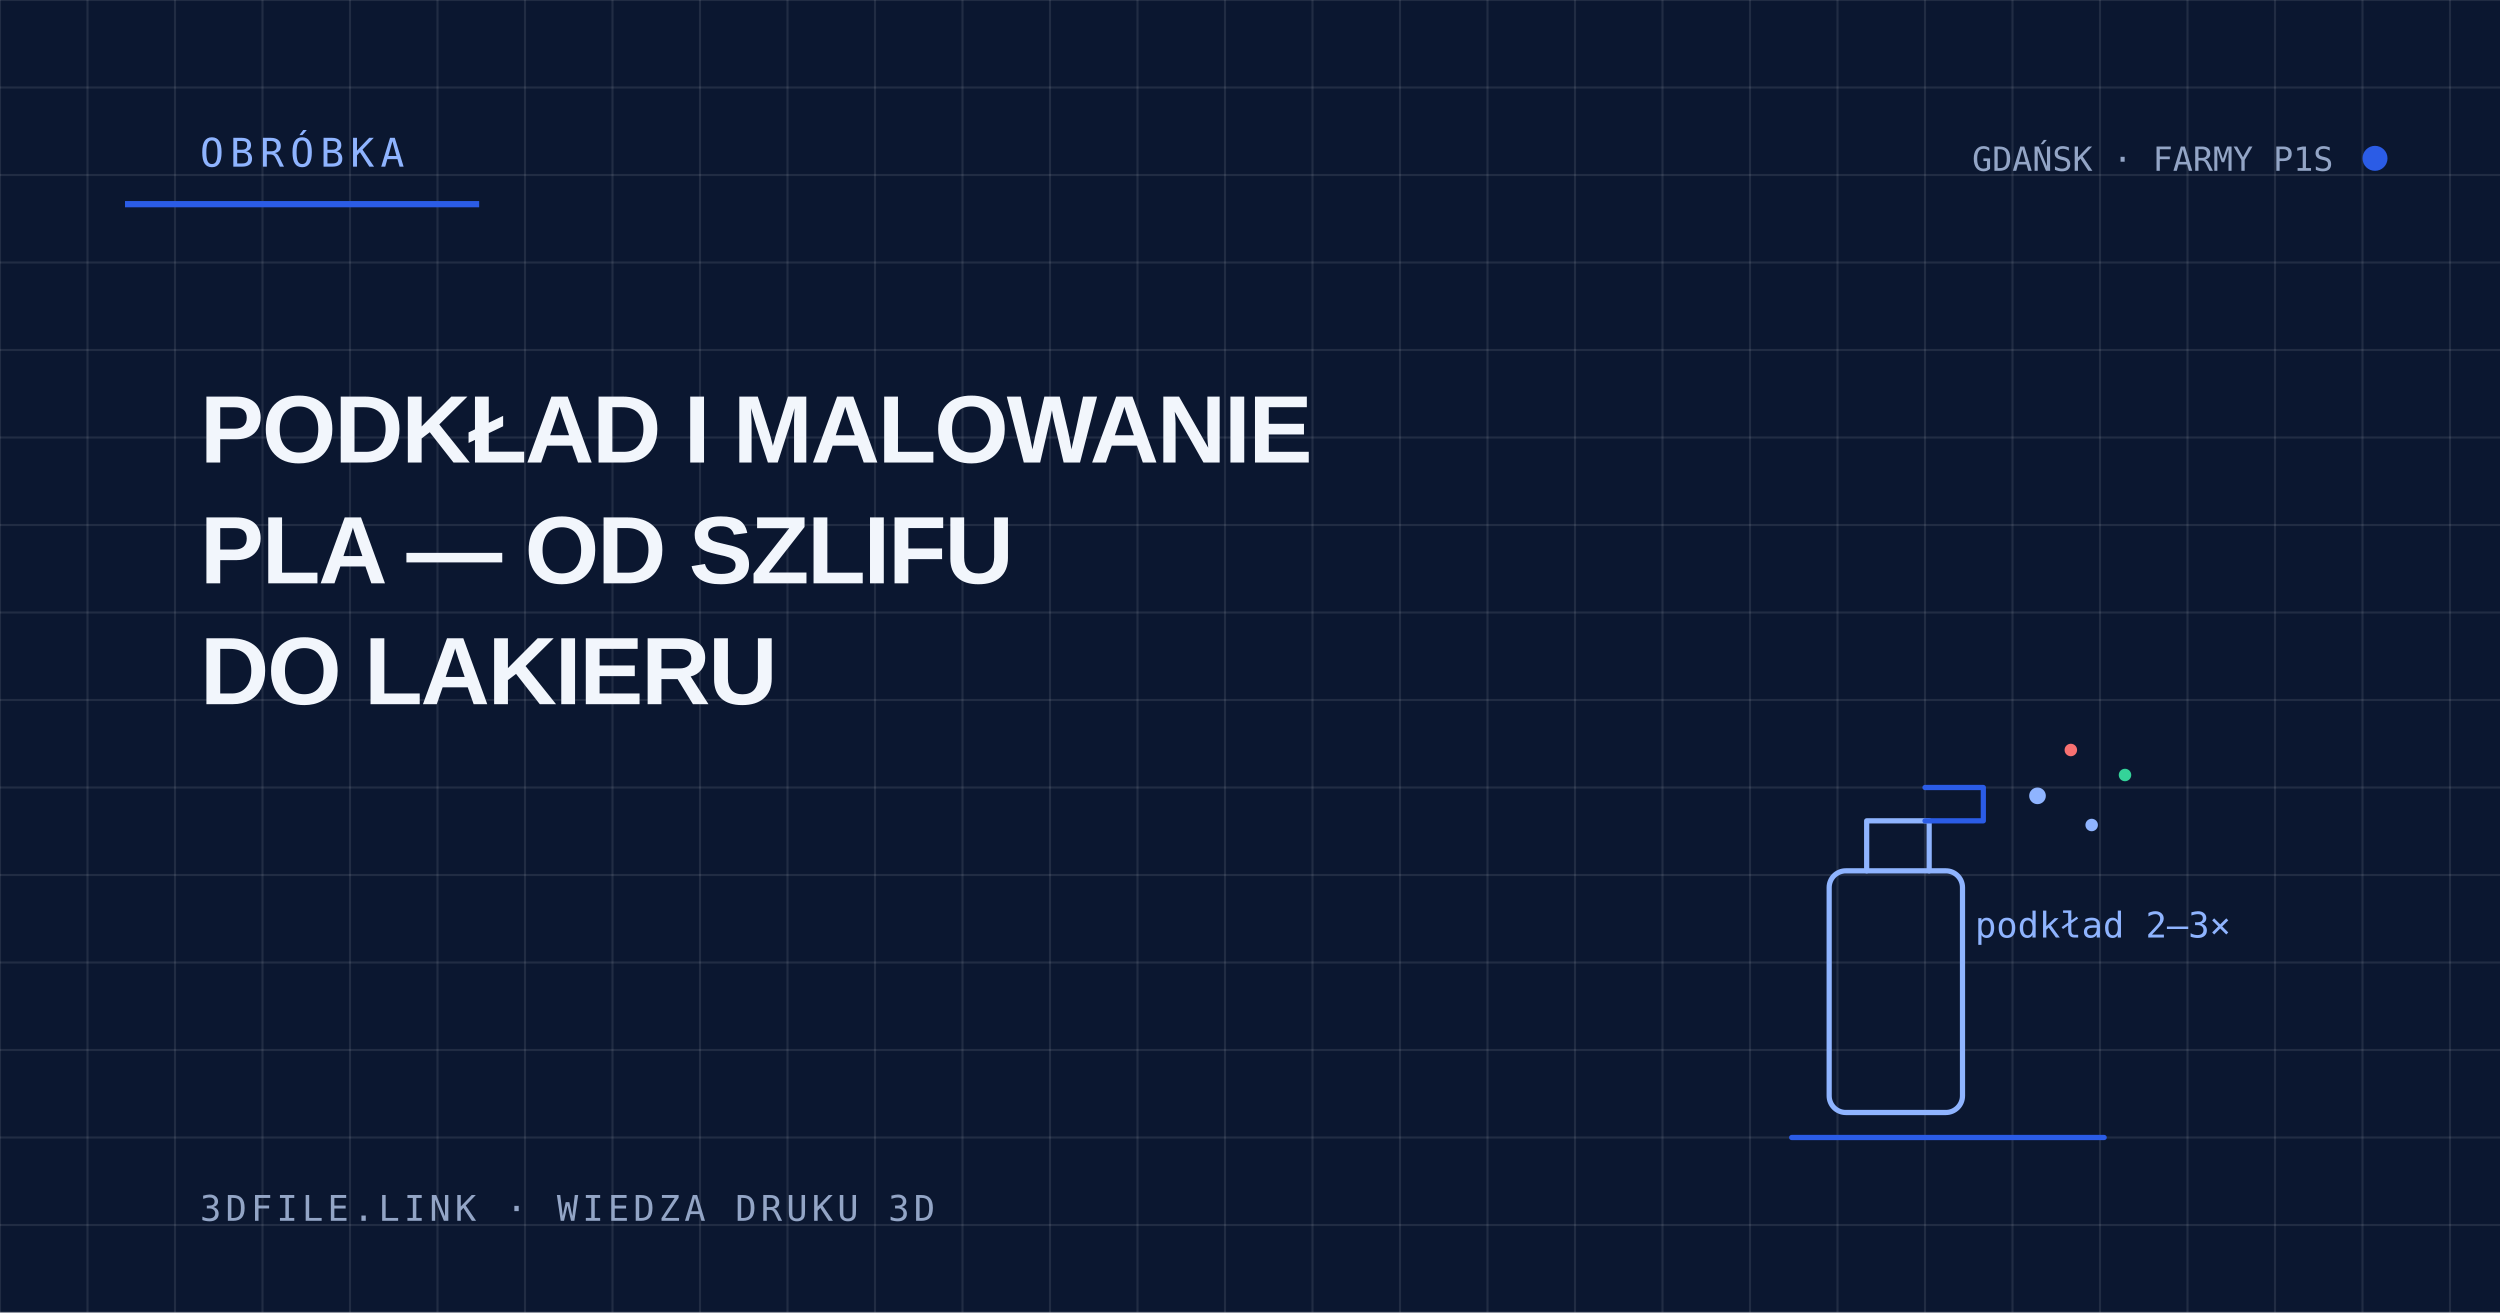
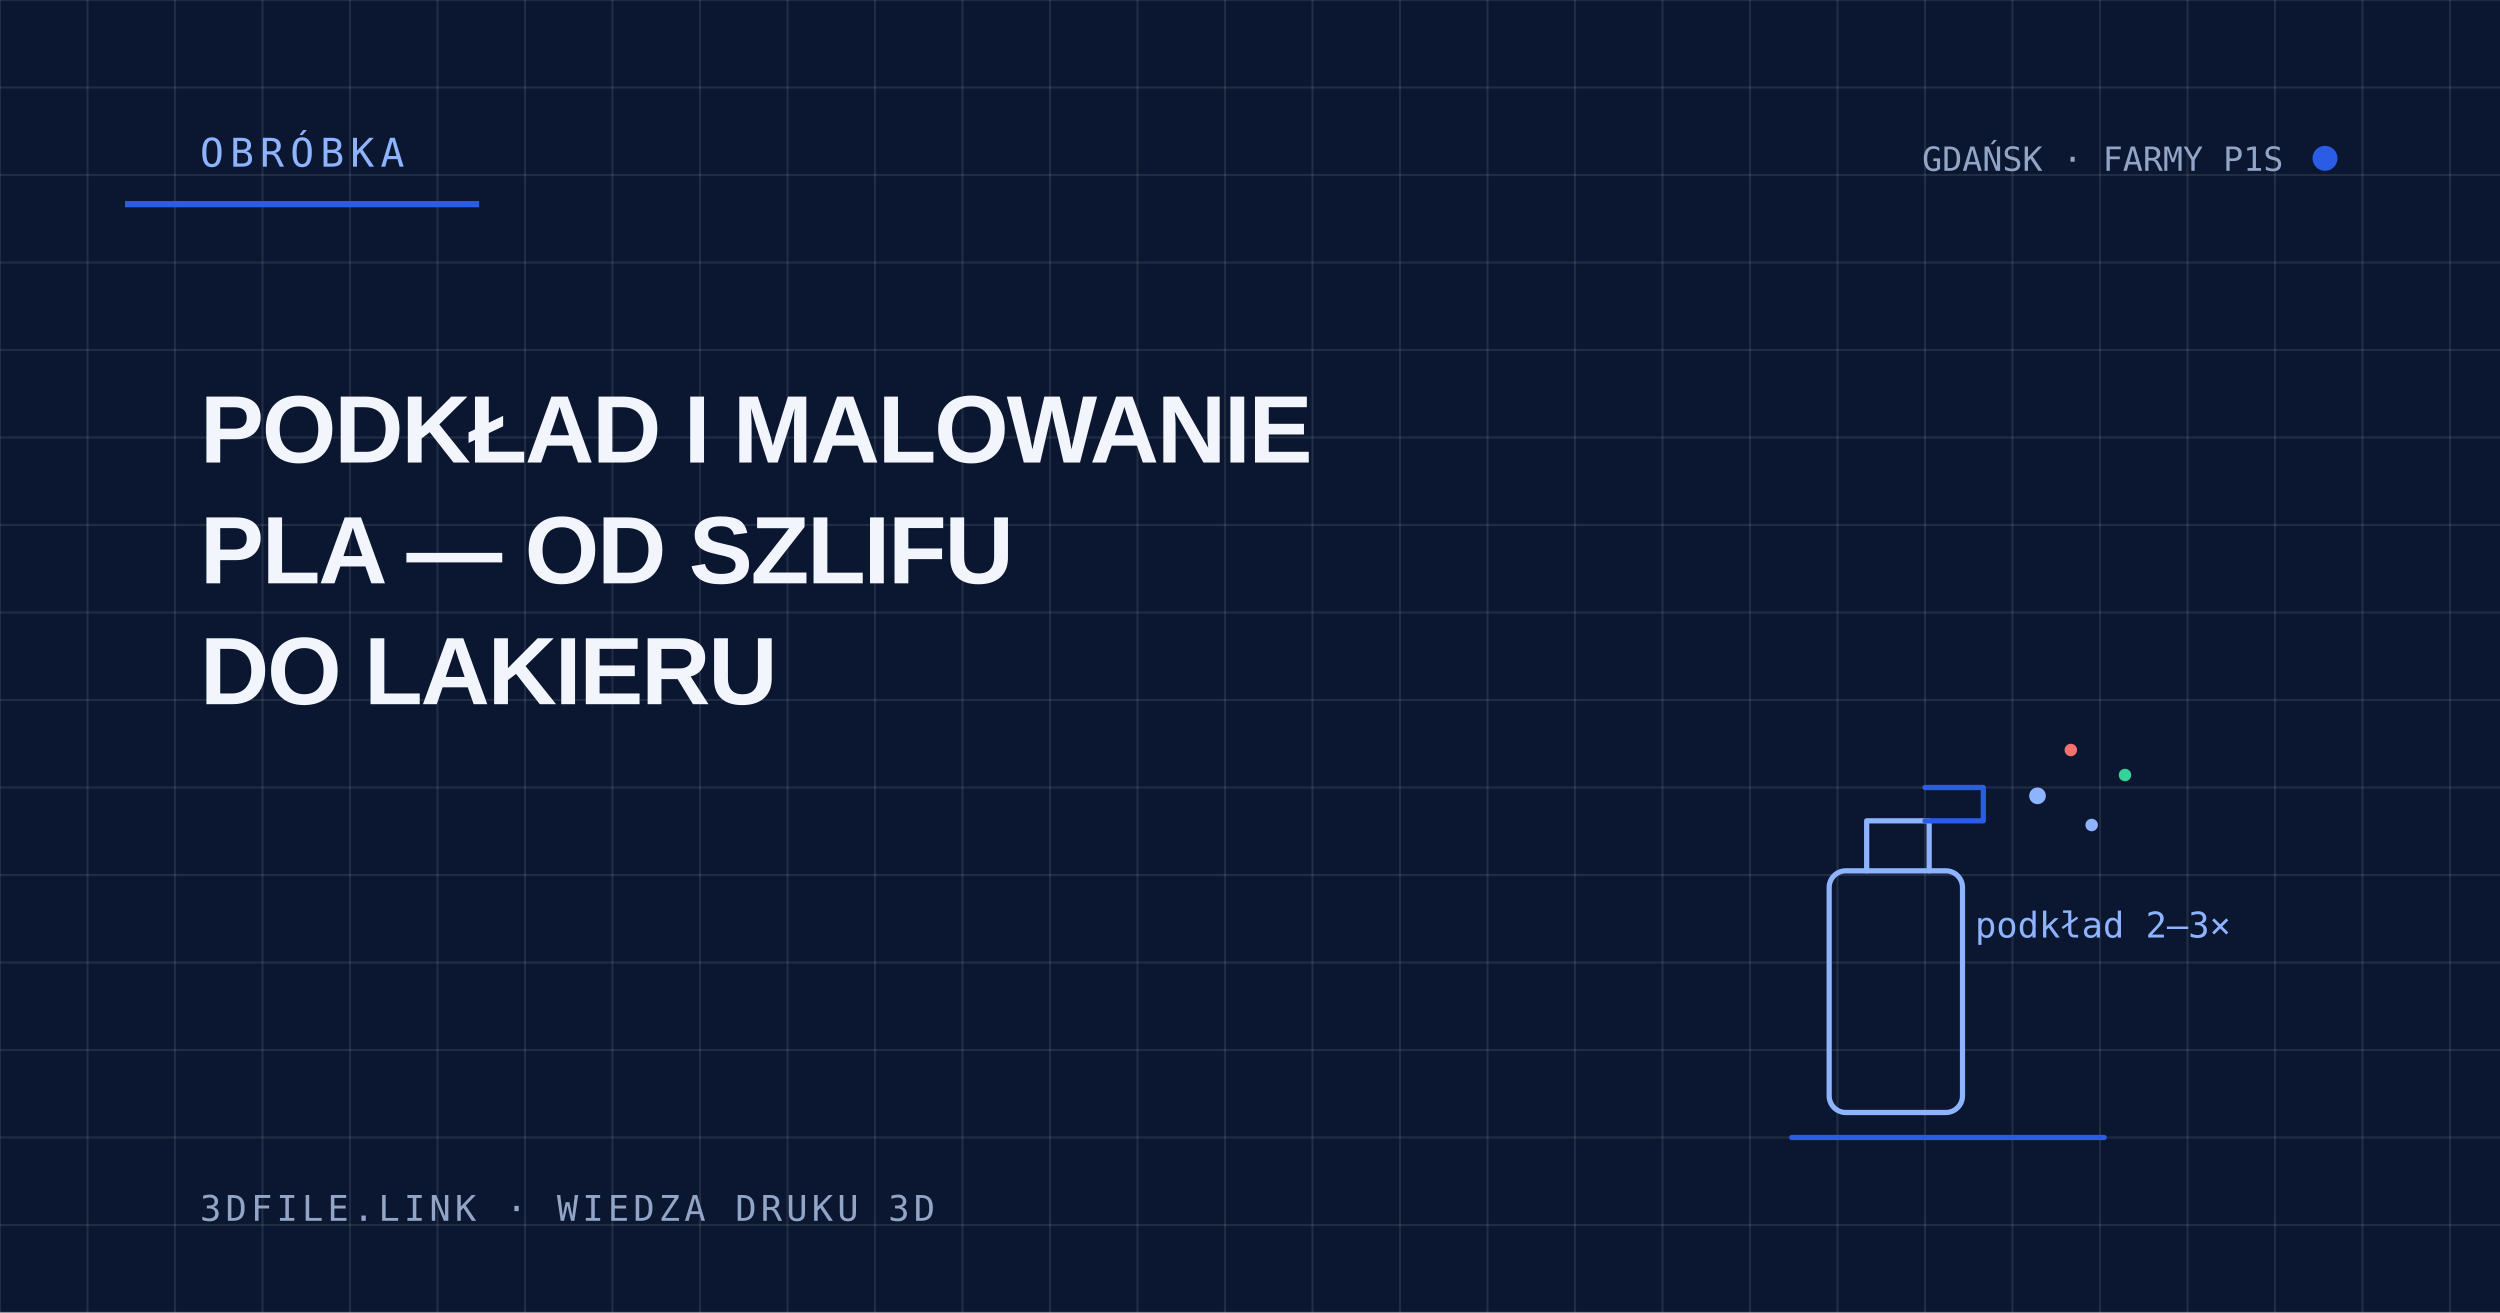
<svg xmlns="http://www.w3.org/2000/svg" viewBox="0 0 1200 630" width="1200" height="630">
  <rect width="1200" height="630" fill="#0B1730" />
  <g stroke="rgba(255,255,255,.09)" stroke-width="1">
    <line x1="0" y1="0" x2="1200" y2="0" />
    <line x1="0" y1="42" x2="1200" y2="42" />
    <line x1="0" y1="84" x2="1200" y2="84" />
    <line x1="0" y1="126" x2="1200" y2="126" />
    <line x1="0" y1="168" x2="1200" y2="168" />
    <line x1="0" y1="210" x2="1200" y2="210" />
    <line x1="0" y1="252" x2="1200" y2="252" />
    <line x1="0" y1="294" x2="1200" y2="294" />
    <line x1="0" y1="336" x2="1200" y2="336" />
    <line x1="0" y1="378" x2="1200" y2="378" />
    <line x1="0" y1="420" x2="1200" y2="420" />
    <line x1="0" y1="462" x2="1200" y2="462" />
    <line x1="0" y1="504" x2="1200" y2="504" />
    <line x1="0" y1="546" x2="1200" y2="546" />
    <line x1="0" y1="588" x2="1200" y2="588" />
    <line x1="0" y1="630" x2="1200" y2="630" />
    <line x1="0" y1="0" x2="0" y2="630" />
    <line x1="42" y1="0" x2="42" y2="630" />
    <line x1="84" y1="0" x2="84" y2="630" />
    <line x1="126" y1="0" x2="126" y2="630" />
    <line x1="168" y1="0" x2="168" y2="630" />
    <line x1="210" y1="0" x2="210" y2="630" />
    <line x1="252" y1="0" x2="252" y2="630" />
    <line x1="294" y1="0" x2="294" y2="630" />
    <line x1="336" y1="0" x2="336" y2="630" />
    <line x1="378" y1="0" x2="378" y2="630" />
    <line x1="420" y1="0" x2="420" y2="630" />
    <line x1="462" y1="0" x2="462" y2="630" />
    <line x1="504" y1="0" x2="504" y2="630" />
    <line x1="546" y1="0" x2="546" y2="630" />
    <line x1="588" y1="0" x2="588" y2="630" />
    <line x1="630" y1="0" x2="630" y2="630" />
    <line x1="672" y1="0" x2="672" y2="630" />
    <line x1="714" y1="0" x2="714" y2="630" />
    <line x1="756" y1="0" x2="756" y2="630" />
    <line x1="798" y1="0" x2="798" y2="630" />
    <line x1="840" y1="0" x2="840" y2="630" />
    <line x1="882" y1="0" x2="882" y2="630" />
    <line x1="924" y1="0" x2="924" y2="630" />
    <line x1="966" y1="0" x2="966" y2="630" />
    <line x1="1008" y1="0" x2="1008" y2="630" />
    <line x1="1050" y1="0" x2="1050" y2="630" />
    <line x1="1092" y1="0" x2="1092" y2="630" />
    <line x1="1134" y1="0" x2="1134" y2="630" />
    <line x1="1176" y1="0" x2="1176" y2="630" />
  </g>
  <text x="96" y="80" font-family="Consolas,monospace" font-size="19" letter-spacing="3" fill="#8FB4FF">OBRÓBKA</text>
  <line x1="60" y1="98" x2="230" y2="98" stroke="#2B5CE6" stroke-width="3" />
  <text x="96" y="222" font-family="Arial Black,Arial" font-size="46" font-weight="900" fill="#F2F6FC" letter-spacing="-1">PODKŁAD I MALOWANIE</text>
  <text x="96" y="280" font-family="Arial Black,Arial" font-size="46" font-weight="900" fill="#F2F6FC" letter-spacing="-1">PLA — OD SZLIFU</text>
  <text x="96" y="338" font-family="Arial Black,Arial" font-size="46" font-weight="900" fill="#F2F6FC" letter-spacing="-1">DO LAKIERU</text>
  <g transform="translate(820,330)" fill="none" stroke="#8FB4FF" stroke-width="2.5" stroke-linecap="round" stroke-linejoin="round">
    <rect x="58" y="88" width="64" height="116" rx="8" />
    <path d="M76 88V64h30v24" />
    <path d="M104 48h28v16h-28" stroke="#2B5CE6" />
    <circle cx="158" cy="52" r="4" fill="#8FB4FF" stroke="none" />
    <circle cx="184" cy="66" r="3" fill="#8FB4FF" stroke="none" />
    <circle cx="174" cy="30" r="3" fill="#F87171" stroke="none" />
    <circle cx="200" cy="42" r="3" fill="#34D399" stroke="none" />
    <line x1="40" y1="216" x2="190" y2="216" stroke="#2B5CE6" />
    <text x="128" y="120" font-family="Consolas" font-size="17" fill="#8FB4FF" stroke="none">podkład 2–3×</text>
  </g>
  <text x="96" y="586" font-family="Consolas,monospace" font-size="17" letter-spacing="2" fill="#93A5C6">3DFILE.LINK · WIEDZA DRUKU 3D</text>
-   <circle cx="1140" cy="76" r="6" fill="#2B5CE6" />
-   <text x="1120" y="82" text-anchor="end" font-family="Consolas,monospace" font-size="16" fill="#93A5C6">GDAŃSK · FARMY P1S</text>
+   <circle cx="1116" cy="76" r="6" fill="#2B5CE6" />
+   <text x="1096" y="82" text-anchor="end" font-family="Consolas,monospace" font-size="16" fill="#93A5C6">GDAŃSK · FARMY P1S</text>
</svg>
